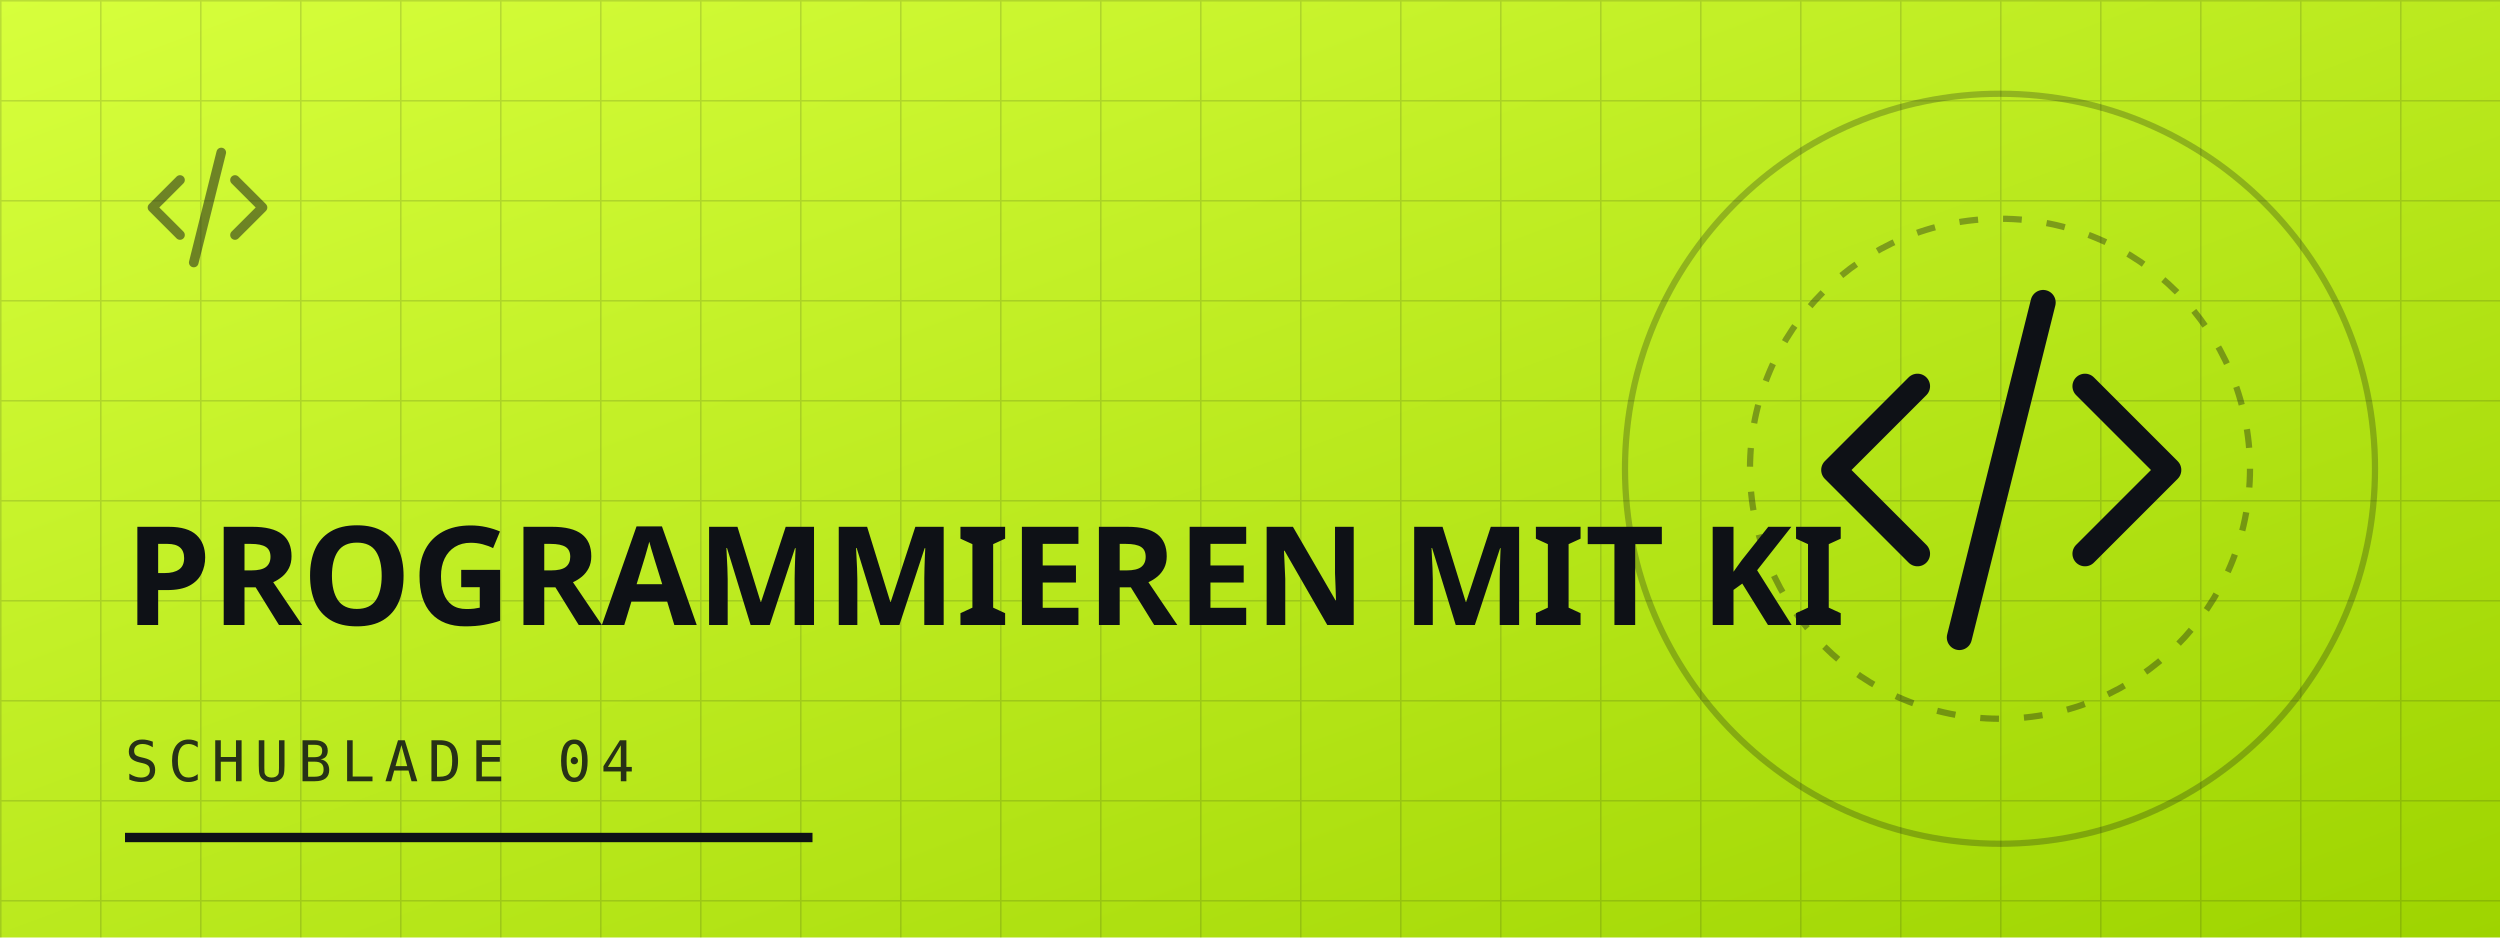
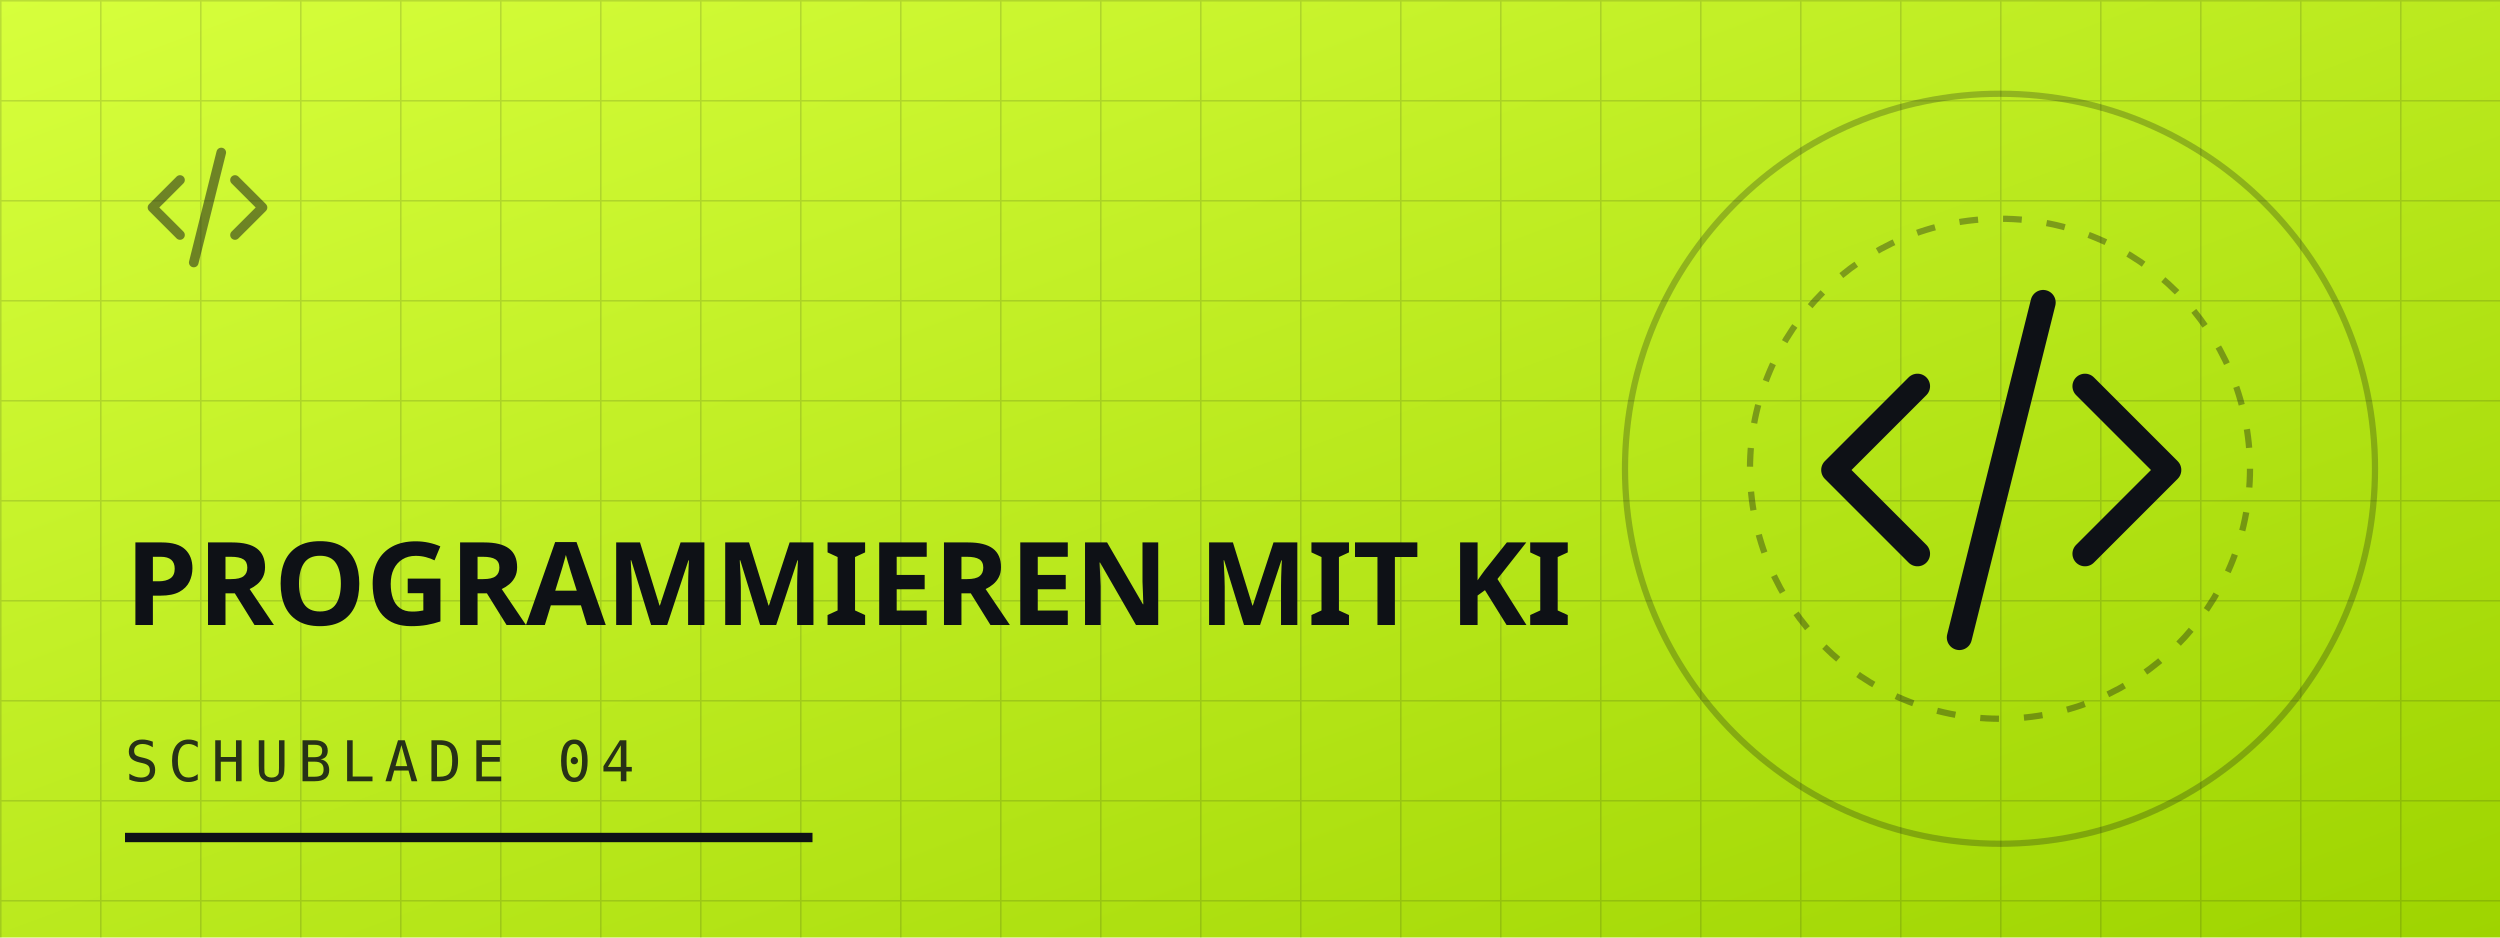
<svg xmlns="http://www.w3.org/2000/svg" viewBox="0 0 800 300" role="img" aria-label="Programmieren mit KI">
  <defs>
    <linearGradient id="g" x1="0" y1="0" x2="1" y2="1">
      <stop offset="0" stop-color="#D7FF3C" />
      <stop offset="1" stop-color="#9ED400" />
    </linearGradient>
    <pattern id="p" width="32" height="32" patternUnits="userSpaceOnUse">
      <path d="M32 0H0V32" fill="none" stroke="#0E1116" stroke-opacity=".14" />
    </pattern>
  </defs>
  <rect width="800" height="300" fill="url(#g)" />
  <rect width="800" height="300" fill="url(#p)" />
  <circle cx="640" cy="150" r="120" fill="none" stroke="#0E1116" stroke-opacity=".25" stroke-width="2" />
  <circle cx="640" cy="150" r="80" fill="none" stroke="#0E1116" stroke-opacity=".35" stroke-width="2" stroke-dasharray="6 8" />
  <g transform="translate(560 70) scale(6.7)" fill="none" stroke="#0E1116" stroke-width="1.2" stroke-linecap="round" stroke-linejoin="round">
    <path d="m8 8-4 4 4 4M16 8l4 4-4 4M14 4l-4 16" />
  </g>
  <g transform="translate(40 40) scale(2.2)" fill="none" stroke="#0E1116" stroke-opacity=".5" stroke-width="1.4" stroke-linecap="round" stroke-linejoin="round">
    <path d="m8 8-4 4 4 4M16 8l4 4-4 4M14 4l-4 16" />
  </g>
  <text x="40" y="250" font-family="IBM Plex Mono, ui-monospace, monospace" font-size="18" font-weight="500" fill="#0E1116" fill-opacity=".85" letter-spacing="3">SCHUBLADE 04</text>
-   <text x="40" y="200" font-family="Space Grotesk, system-ui, sans-serif" font-size="44" font-weight="700" fill="#0E1116">PROGRAMMIEREN MIT KI</text>
+   <text x="40" y="200" font-family="Space Grotesk, system-ui, sans-serif" font-size="37" font-weight="700" fill="#0E1116">PROGRAMMIEREN MIT KI</text>
  <path d="M40 268h220" stroke="#0E1116" stroke-width="3" />
</svg>
